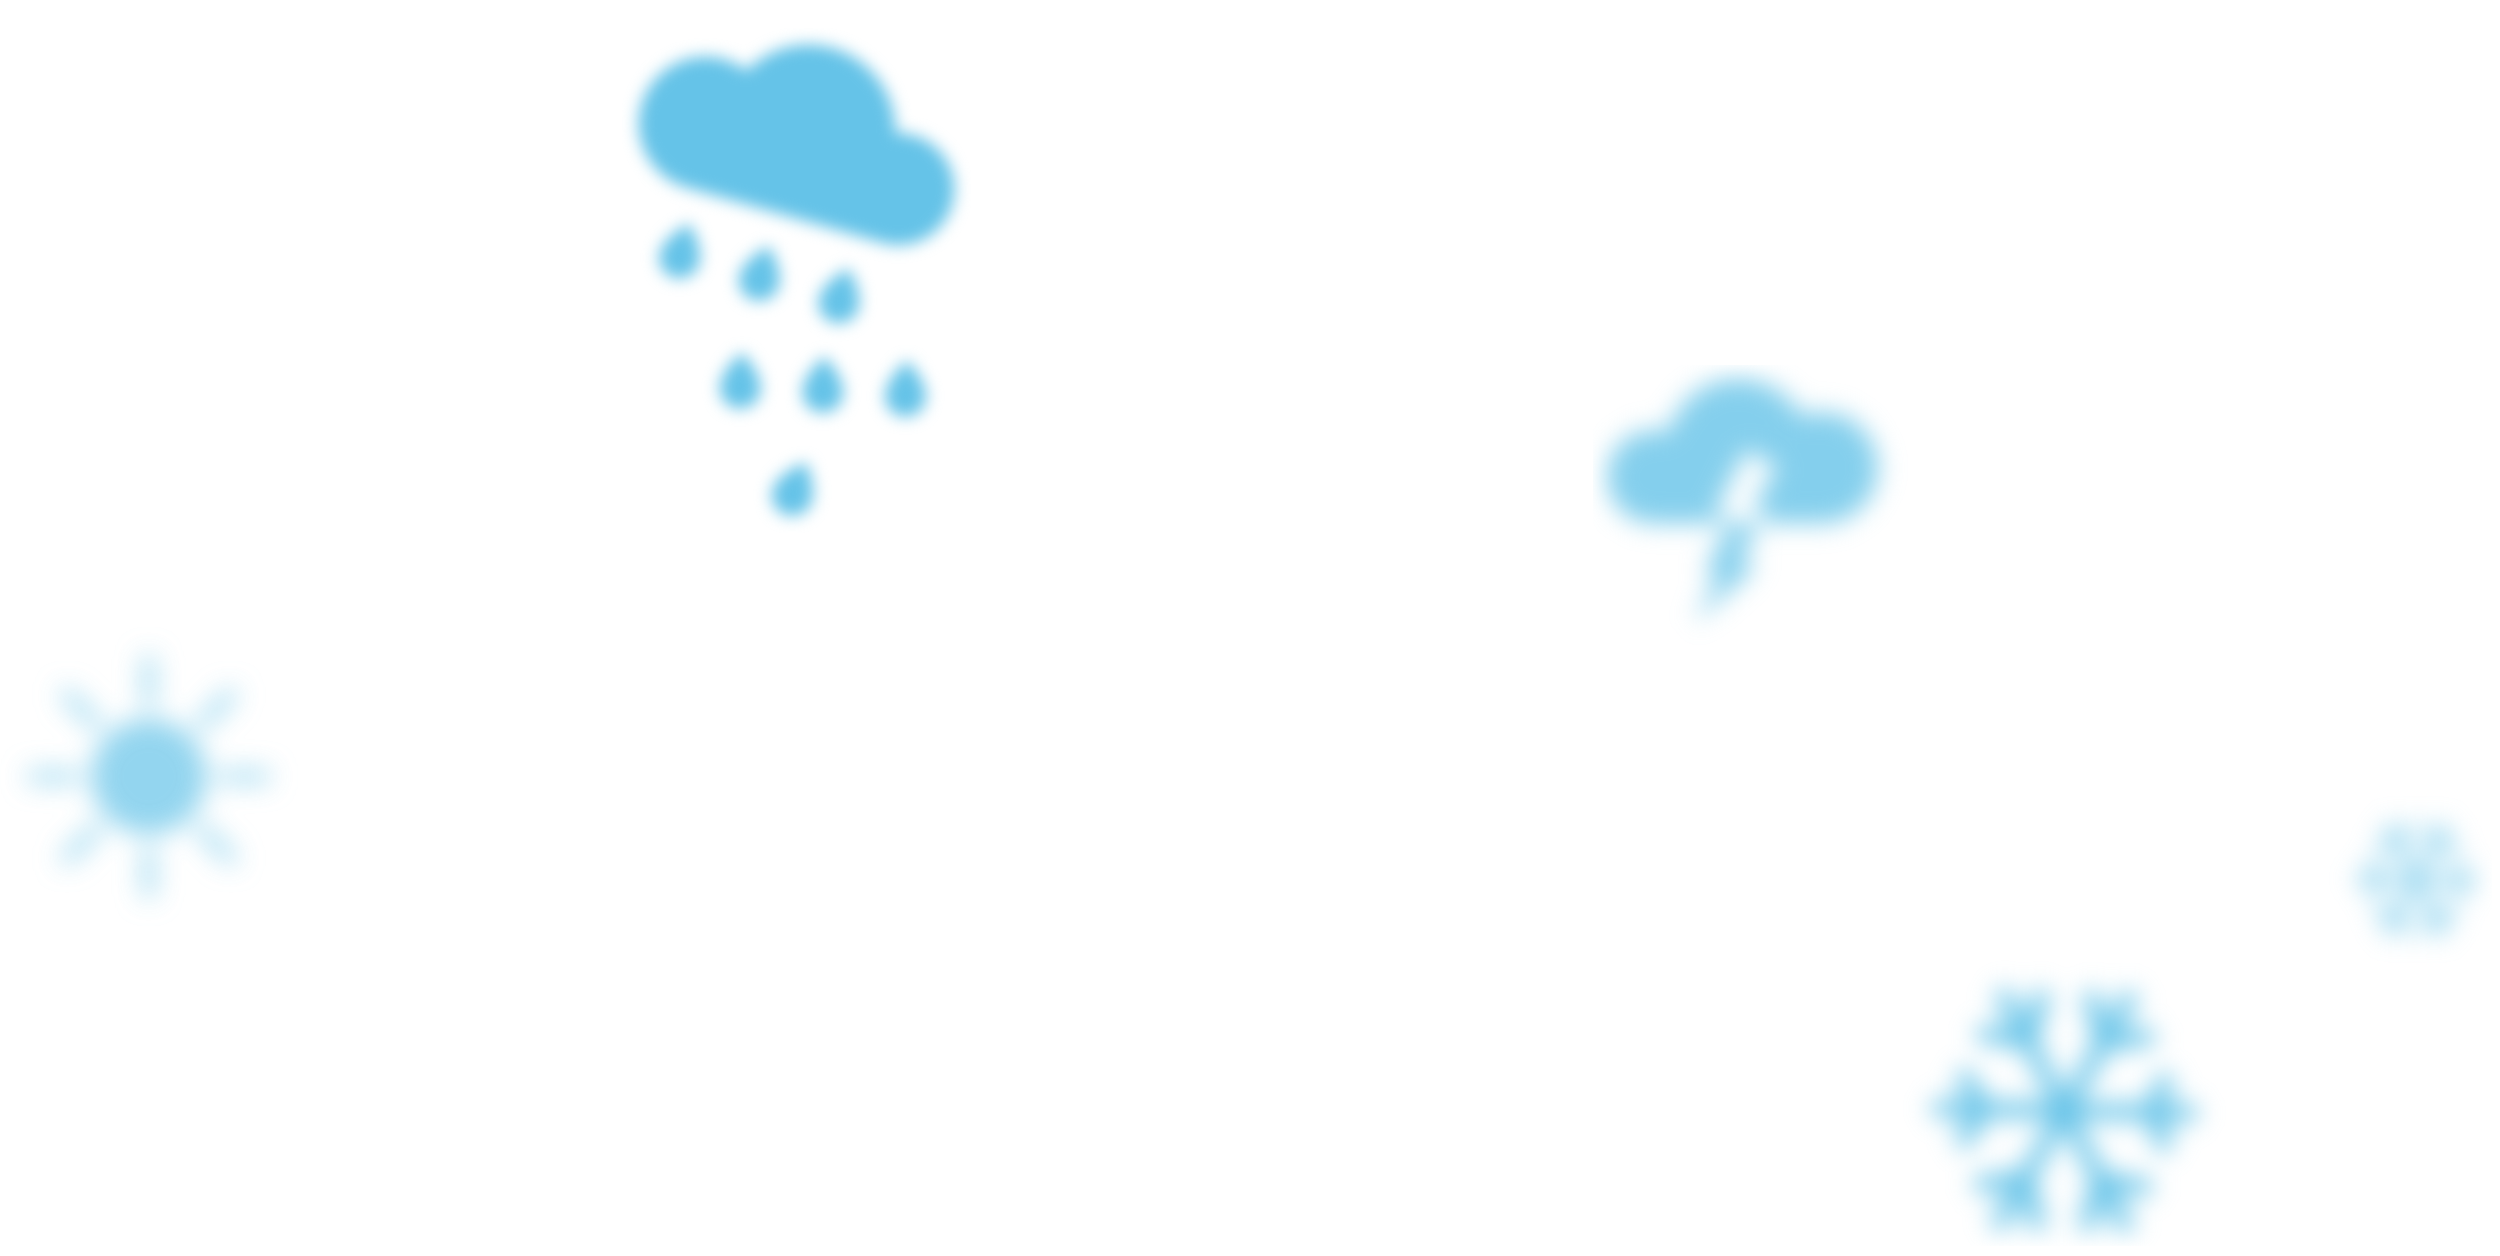
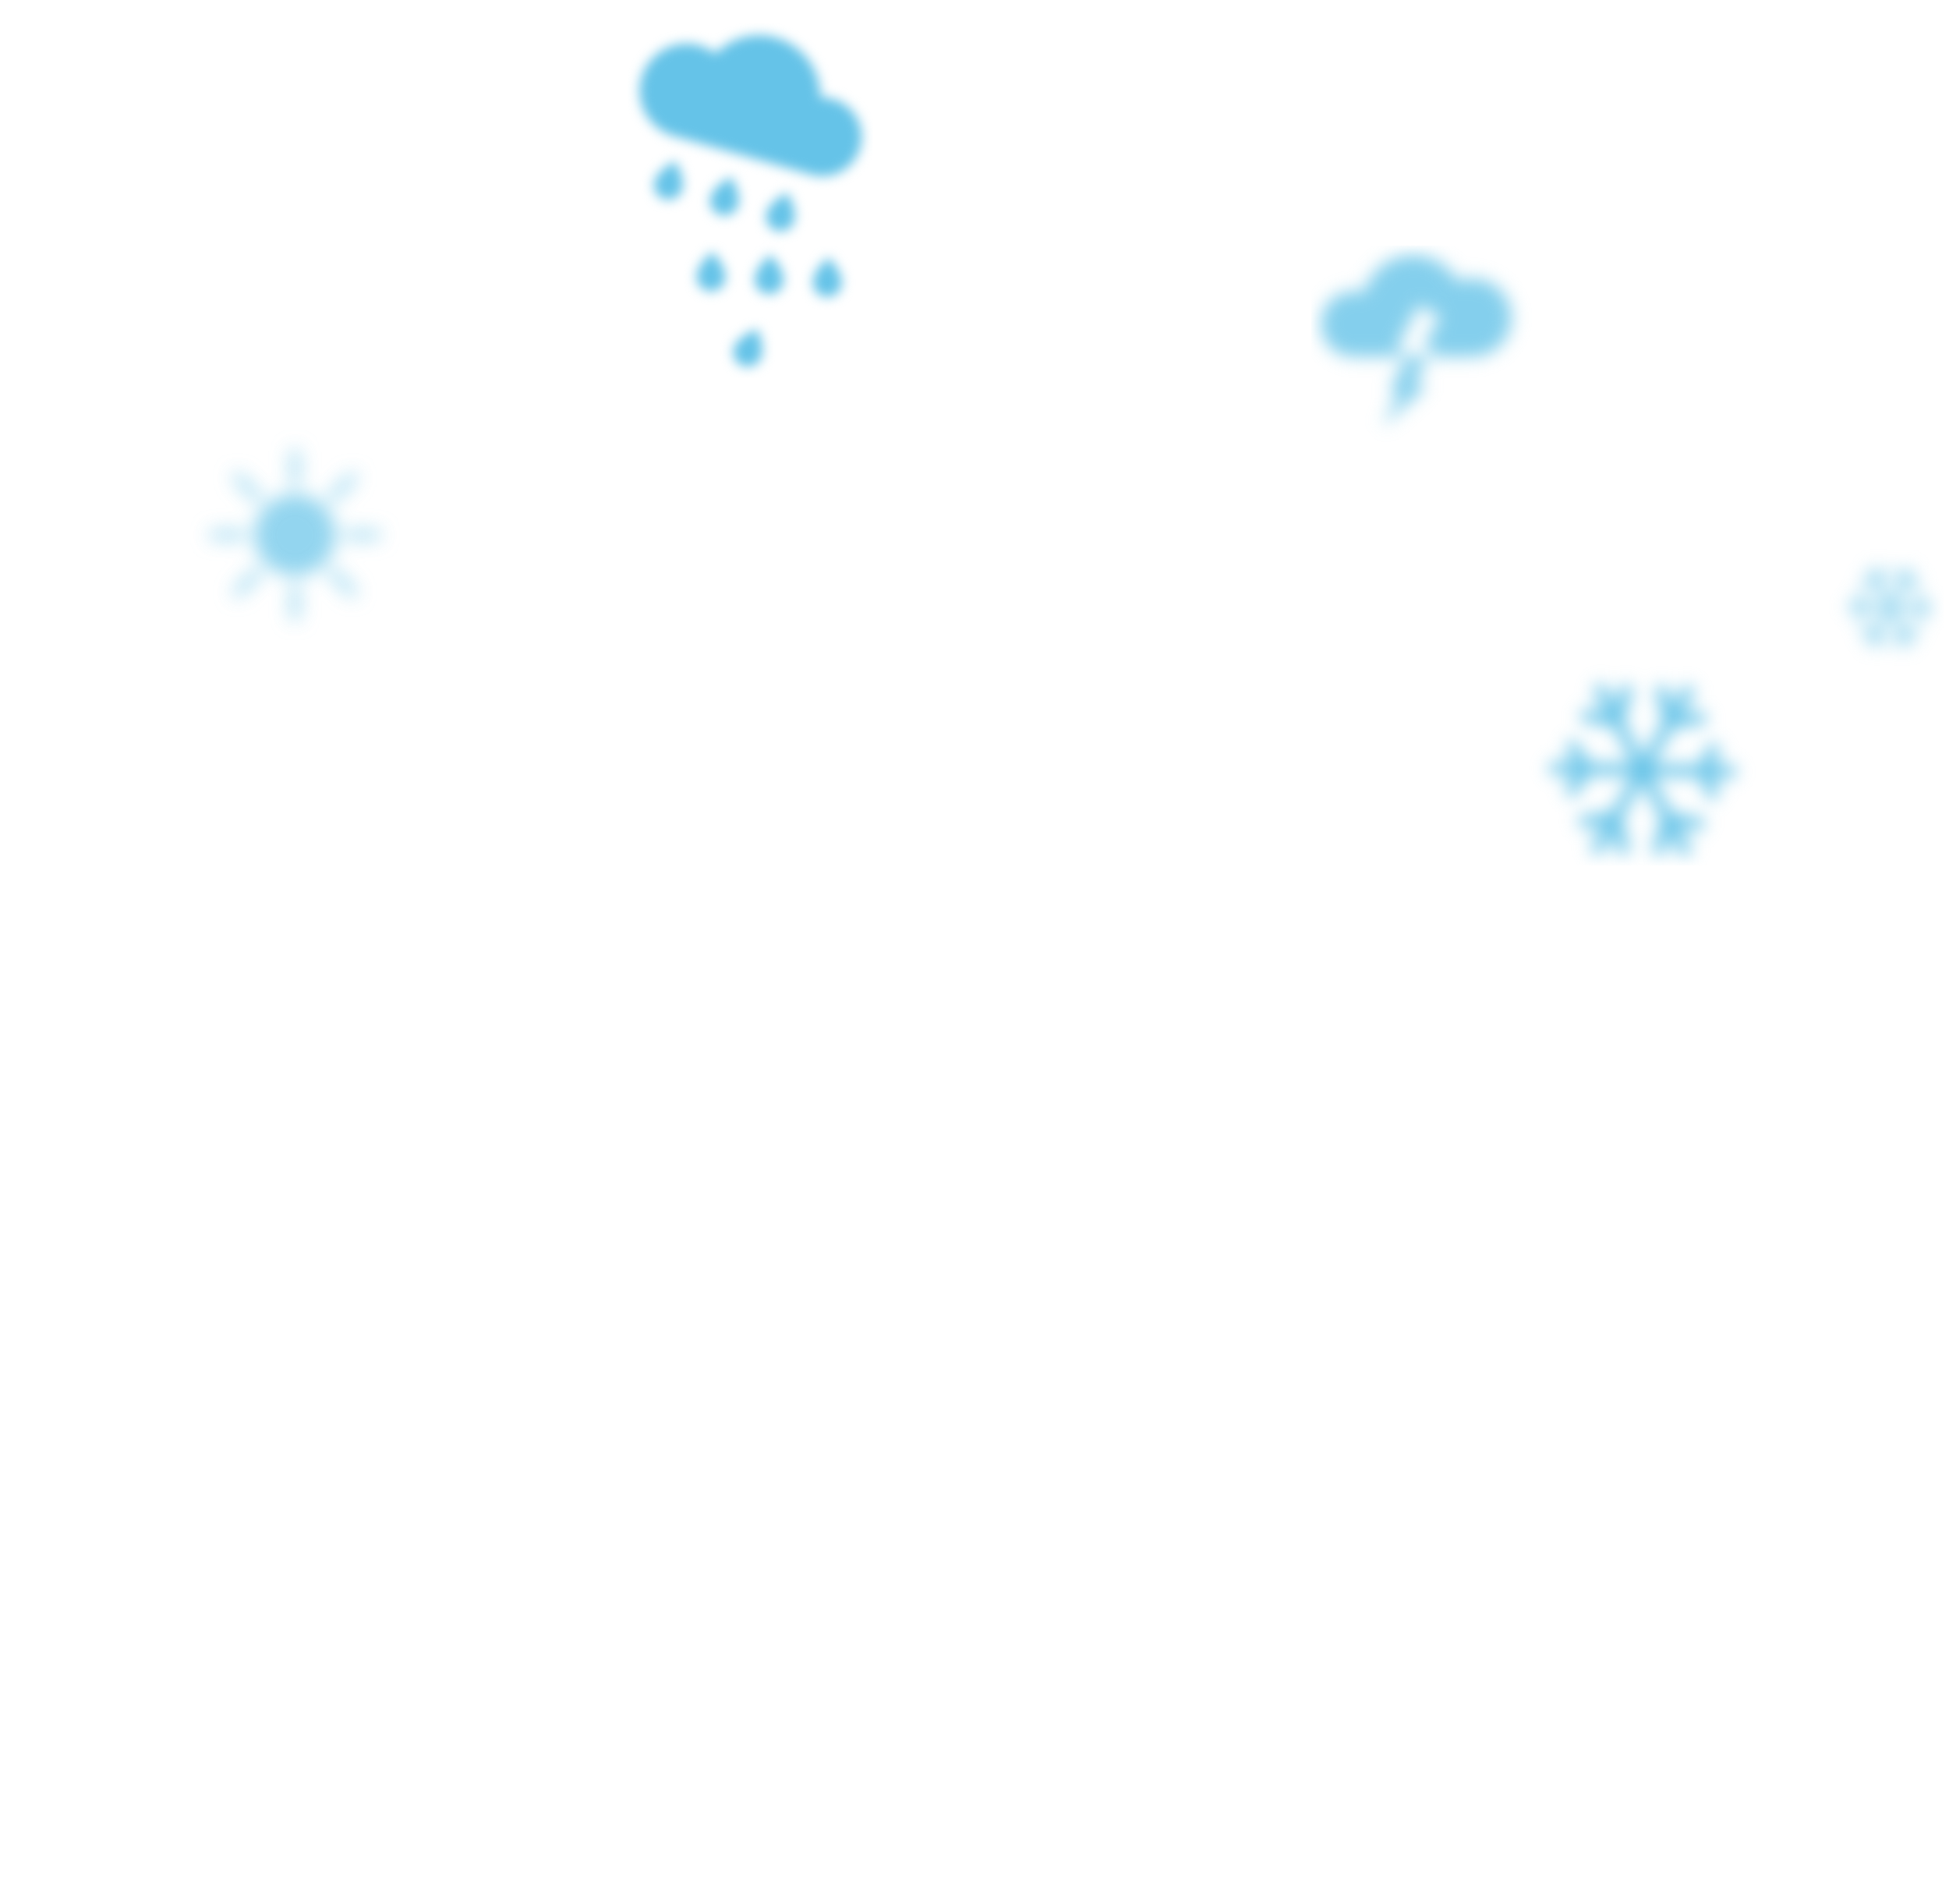
- <svg xmlns="http://www.w3.org/2000/svg" width="462" height="232" viewBox="0 0 462 232" fill="none">
-   <g opacity="0.7" filter="url(#filter0_f_17_3980)">
-     <path d="M27.498 154.164C33.386 154.164 38.16 149.391 38.16 143.502C38.16 137.613 33.386 132.84 27.498 132.84C21.61 132.84 16.836 137.613 16.836 143.502C16.836 149.391 21.61 154.164 27.498 154.164Z" fill="#65C3E8" />
-     <path d="M26.457 157.331L26.457 164.964C26.457 165.538 26.924 166.005 27.498 166.005C28.073 166.005 28.535 165.538 28.535 164.964L28.535 157.331C28.535 156.757 28.068 156.29 27.498 156.29C26.924 156.29 26.457 156.757 26.457 157.331Z" fill="#65C3E8" />
-     <path d="M27.498 130.714C28.073 130.714 28.535 130.247 28.535 129.673L28.535 122.04C28.535 121.466 28.068 120.999 27.498 120.999C26.924 120.999 26.457 121.466 26.457 122.04L26.457 129.673C26.457 130.247 26.924 130.714 27.498 130.714Z" fill="#65C3E8" />
-     <path d="M42.674 159.713C42.94 159.713 43.206 159.61 43.407 159.409C43.814 159.002 43.814 158.346 43.407 157.939L38.011 152.544C37.604 152.137 36.949 152.137 36.542 152.544C36.135 152.951 36.135 153.606 36.542 154.014L41.937 159.409C42.143 159.615 42.408 159.713 42.674 159.713Z" fill="#65C3E8" />
-     <path d="M16.986 134.459C17.188 134.661 17.453 134.764 17.719 134.764C17.985 134.764 18.25 134.661 18.452 134.459C18.859 134.052 18.859 133.397 18.452 132.989L13.056 127.594C12.649 127.187 11.994 127.187 11.587 127.594C11.18 128.001 11.18 128.657 11.587 129.064L16.986 134.459Z" fill="#65C3E8" />
-     <path d="M40.285 143.501C40.285 144.076 40.752 144.543 41.327 144.543L48.959 144.543C49.533 144.543 50 144.076 50 143.501C50 142.927 49.533 142.46 48.959 142.46L41.327 142.46C40.752 142.46 40.285 142.927 40.285 143.501Z" fill="#65C3E8" />
-     <path d="M6.037 144.543L13.669 144.543C14.244 144.543 14.711 144.076 14.711 143.501C14.711 142.927 14.244 142.46 13.669 142.46L6.037 142.46C5.463 142.46 5 142.927 5 143.501C5 144.076 5.467 144.543 6.037 144.543Z" fill="#65C3E8" />
-     <path d="M37.279 134.764C37.544 134.764 37.81 134.661 38.011 134.46L43.407 129.064C43.814 128.657 43.814 128.002 43.407 127.594C43 127.187 42.344 127.187 41.937 127.594L36.542 132.99C36.135 133.397 36.135 134.053 36.542 134.46C36.747 134.661 37.013 134.764 37.279 134.764Z" fill="#65C3E8" />
-     <path d="M16.987 152.544L11.591 157.94C11.184 158.347 11.184 159.002 11.591 159.41C11.793 159.611 12.059 159.714 12.324 159.714C12.59 159.714 12.856 159.611 13.057 159.41L18.453 154.014C18.86 153.607 18.86 152.951 18.453 152.544C18.05 152.141 17.39 152.141 16.987 152.544Z" fill="#65C3E8" />
+ <svg xmlns="http://www.w3.org/2000/svg" width="512" height="500" viewBox="0 0 512 500" fill="none">
+   <g opacity="0.7" filter="url(#filter0_f_479_1111)">
+     <path d="M77.498 151.164C83.386 151.164 88.16 146.391 88.16 140.502C88.16 134.613 83.386 129.84 77.498 129.84C71.609 129.84 66.836 134.613 66.836 140.502C66.836 146.391 71.609 151.164 77.498 151.164Z" fill="#65C3E8" />
+     <path d="M76.457 154.331L76.457 161.963C76.457 162.538 76.924 163.005 77.499 163.005C78.073 163.005 78.535 162.538 78.535 161.963L78.535 154.331C78.535 153.757 78.068 153.29 77.499 153.29C76.924 153.29 76.457 153.757 76.457 154.331Z" fill="#65C3E8" />
+     <path d="M77.499 127.714C78.073 127.714 78.535 127.247 78.535 126.673L78.535 119.041C78.535 118.466 78.068 117.999 77.499 117.999C76.924 117.999 76.457 118.466 76.457 119.041L76.457 126.673C76.457 127.247 76.924 127.714 77.499 127.714Z" fill="#65C3E8" />
+     <path d="M92.674 156.713C92.94 156.713 93.206 156.611 93.407 156.409C93.814 156.002 93.814 155.346 93.407 154.939L88.011 149.544C87.604 149.137 86.949 149.137 86.542 149.544C86.135 149.951 86.135 150.607 86.542 151.014L91.937 156.409C92.143 156.615 92.408 156.713 92.674 156.713Z" fill="#65C3E8" />
+     <path d="M66.986 131.46C67.188 131.661 67.453 131.764 67.719 131.764C67.985 131.764 68.25 131.661 68.452 131.46C68.859 131.052 68.859 130.397 68.452 129.99L63.056 124.594C62.649 124.187 61.994 124.187 61.587 124.594C61.179 125.001 61.179 125.657 61.587 126.064L66.986 131.46Z" fill="#65C3E8" />
+     <path d="M90.285 140.502C90.285 141.076 90.752 141.543 91.327 141.543L98.959 141.543C99.533 141.543 100 141.076 100 140.502C100 139.927 99.533 139.46 98.959 139.46L91.327 139.46C90.752 139.46 90.285 139.927 90.285 140.502Z" fill="#65C3E8" />
+     <path d="M56.037 141.543L63.669 141.543C64.244 141.543 64.711 141.076 64.711 140.502C64.711 139.927 64.244 139.46 63.669 139.46L56.037 139.46C55.463 139.46 55 139.927 55 140.502C55 141.076 55.467 141.543 56.037 141.543Z" fill="#65C3E8" />
+     <path d="M87.279 131.764C87.544 131.764 87.81 131.661 88.011 131.46L93.407 126.064C93.814 125.657 93.814 125.001 93.407 124.594C93 124.187 92.344 124.187 91.937 124.594L86.542 129.99C86.135 130.397 86.135 131.052 86.542 131.46C86.747 131.661 87.013 131.764 87.279 131.764Z" fill="#65C3E8" />
+     <path d="M66.986 149.544L61.59 154.939C61.183 155.347 61.183 156.002 61.59 156.409C61.792 156.611 62.058 156.714 62.323 156.714C62.589 156.714 62.855 156.611 63.056 156.409L68.452 151.014C68.859 150.607 68.859 149.951 68.452 149.544C68.049 149.141 67.389 149.141 66.986 149.544Z" fill="#65C3E8" />
  </g>
-   <g filter="url(#filter1_f_17_3980)">
-     <path d="M118.482 19.472C120.333 12.9 127.161 9.073 133.732 10.923C135.313 11.368 136.74 12.104 137.963 13.057C141.939 9.023 147.936 7.216 153.778 8.861C160.968 10.886 165.633 17.496 165.496 24.634C166.586 24.577 167.704 24.695 168.815 25.008C174.314 26.556 177.514 32.266 175.966 37.765C174.417 43.264 168.708 46.465 163.209 44.916L127.029 34.728C120.457 32.877 116.63 26.049 118.482 19.472Z" fill="#65C3E8" />
-     <path d="M158.672 56.977C158.104 58.995 156.007 60.17 153.99 59.602C151.972 59.034 150.797 56.937 151.365 54.92C152.218 51.891 156.807 49.598 156.807 49.598C156.807 49.598 159.472 54.137 158.672 56.977Z" fill="#65C3E8" />
-     <path d="M171.124 73.393C171.022 75.487 169.241 77.101 167.148 76.999C165.054 76.896 163.44 75.116 163.542 73.022C163.696 69.88 167.655 66.618 167.655 66.618C167.655 66.618 171.268 70.445 171.124 73.393Z" fill="#65C3E8" />
-     <path d="M149.904 92.996C149.092 94.928 146.867 95.837 144.935 95.026C143.002 94.215 142.093 91.989 142.905 90.057C144.123 87.156 148.959 85.444 148.959 85.444C148.959 85.444 151.046 90.275 149.904 92.996Z" fill="#65C3E8" />
-     <path d="M142.089 45.453C142.089 45.453 144.754 49.991 143.954 52.832C143.386 54.849 141.289 56.025 139.272 55.456C137.254 54.888 136.079 52.792 136.647 50.774C137.5 47.746 142.089 45.453 142.089 45.453Z" fill="#65C3E8" />
-     <path d="M152.383 65.87C152.383 65.87 155.996 69.697 155.851 72.645C155.749 74.739 153.968 76.353 151.875 76.251C149.782 76.148 148.167 74.368 148.27 72.274C148.423 69.132 152.383 65.87 152.383 65.87Z" fill="#65C3E8" />
-     <path d="M121.934 46.632C122.787 43.603 127.376 41.31 127.376 41.31C127.376 41.31 130.041 45.849 129.241 48.689C128.673 50.707 126.576 51.882 124.559 51.314C122.542 50.746 121.366 48.649 121.934 46.632Z" fill="#65C3E8" />
-     <path d="M133.004 71.528C133.158 68.385 137.117 65.124 137.117 65.124C137.117 65.124 140.73 68.951 140.586 71.899C140.483 73.993 138.703 75.607 136.61 75.505C134.516 75.402 132.902 73.622 133.004 71.528Z" fill="#65C3E8" />
+   <g filter="url(#filter1_f_479_1111)">
+     <path d="M168.482 20.472C170.333 13.9 177.161 10.072 183.732 11.923C185.313 12.368 186.74 13.104 187.963 14.057C191.939 10.023 197.936 8.216 203.778 9.861C210.968 11.886 215.633 18.496 215.496 25.634C216.586 25.577 217.704 25.695 218.815 26.008C224.314 27.556 227.514 33.265 225.966 38.765C224.417 44.264 218.708 47.464 213.209 45.916L177.029 35.728C170.457 33.877 166.63 27.049 168.482 20.472Z" fill="#65C3E8" />
+     <path d="M208.671 57.977C208.103 59.994 206.006 61.169 203.989 60.601C201.971 60.033 200.796 57.936 201.364 55.919C202.217 52.89 206.806 50.597 206.806 50.597C206.806 50.597 209.471 55.136 208.671 57.977Z" fill="#65C3E8" />
+     <path d="M221.125 74.393C221.022 76.486 219.242 78.101 217.149 77.998C215.055 77.896 213.441 76.115 213.543 74.022C213.697 70.879 217.656 67.618 217.656 67.618C217.656 67.618 221.269 71.445 221.125 74.393Z" fill="#65C3E8" />
+     <path d="M199.903 93.995C199.091 95.928 196.866 96.837 194.934 96.025C193.001 95.214 192.092 92.989 192.904 91.056C194.122 88.155 198.958 86.443 198.958 86.443C198.958 86.443 201.045 91.274 199.903 93.995Z" fill="#65C3E8" />
+     <path d="M192.089 46.453C192.089 46.453 194.754 50.991 193.954 53.832C193.386 55.849 191.289 57.024 189.272 56.456C187.254 55.888 186.079 53.792 186.647 51.774C187.5 48.745 192.089 46.453 192.089 46.453Z" fill="#65C3E8" />
+     <path d="M202.383 66.87C202.383 66.87 205.996 70.697 205.851 73.645C205.749 75.738 203.968 77.353 201.875 77.25C199.782 77.148 198.167 75.367 198.27 73.274C198.423 70.131 202.383 66.87 202.383 66.87Z" fill="#65C3E8" />
+     <path d="M171.934 47.631C172.787 44.602 177.376 42.31 177.376 42.31C177.376 42.31 180.041 46.848 179.241 49.689C178.673 51.706 176.576 52.882 174.559 52.313C172.542 51.745 171.366 49.649 171.934 47.631Z" fill="#65C3E8" />
+     <path d="M183.004 72.528C183.158 69.385 187.117 66.123 187.117 66.123C187.117 66.123 190.73 69.951 190.586 72.898C190.483 74.992 188.703 76.606 186.61 76.504C184.516 76.401 182.902 74.621 183.004 72.528Z" fill="#65C3E8" />
  </g>
-   <g filter="url(#filter2_f_17_3980)">
-     <g filter="url(#filter3_f_17_3980)">
-       <path d="M393.446 184.648L388.672 192.651M388.672 192.651L381.501 205.233M388.672 192.651L386.512 184.518M388.672 192.651L396.783 191.646M369.556 225.818L374.33 217.815M374.33 217.815L381.501 205.233M374.33 217.815L366.219 218.819M374.33 217.815L376.49 225.948M381.501 205.233L374.805 192.391M381.501 205.233L397.68 205.535M381.501 205.233L366.478 204.952M381.501 205.233L388.197 218.074M374.805 192.391L370.333 184.216M374.805 192.391L377.267 184.345M374.805 192.391L366.737 191.085M397.68 205.535L404.613 205.665M397.68 205.535L400.099 199.8M397.68 205.535L399.883 211.356M366.478 204.952L358.389 204.801M366.478 204.952L362.903 210.665M366.478 204.952L363.119 199.109M388.197 218.074L392.668 226.25M388.197 218.074L385.735 226.12M388.197 218.074L396.265 219.381" stroke="#65C3E8" stroke-width="3" stroke-linecap="round" stroke-linejoin="round" />
+   <g filter="url(#filter2_f_479_1111)">
+     <g filter="url(#filter3_f_479_1111)">
+       <path d="M443.446 181.648L438.672 189.651M438.672 189.651L431.501 202.233M438.672 189.651L436.512 181.518M438.672 189.651L446.783 188.646M419.556 222.818L424.33 214.815M424.33 214.815L431.501 202.233M424.33 214.815L416.219 215.82M424.33 214.815L426.49 222.948M431.501 202.233L424.805 189.392M431.501 202.233L447.68 202.535M431.501 202.233L416.478 201.952M431.501 202.233L438.197 215.074M424.805 189.392L420.333 181.216M424.805 189.392L427.267 181.345M424.805 189.392L416.737 188.085M447.68 202.535L454.613 202.665M447.68 202.535L450.099 196.8M447.68 202.535L449.883 208.356M416.478 201.952L408.389 201.801M416.478 201.952L412.903 207.665M416.478 201.952L413.119 196.109M438.197 215.074L442.668 223.25M438.197 215.074L435.735 223.12M438.197 215.074L446.265 216.381" stroke="#65C3E8" stroke-width="3" stroke-linecap="round" stroke-linejoin="round" />
    </g>
-     <g opacity="0.6" filter="url(#filter4_f_17_3980)">
-       <path d="M451.932 153.292L449.786 156.889M449.786 156.889L446.563 162.544M449.786 156.889L448.816 153.234M449.786 156.889L453.432 156.437M441.194 171.796L443.34 168.199M443.34 168.199L446.563 162.544M443.34 168.199L439.695 168.651M443.34 168.199L444.311 171.854M446.563 162.544L443.554 156.772M446.563 162.544L453.835 162.68M446.563 162.544L439.811 162.418M446.563 162.544L449.573 168.316M443.554 156.772L441.544 153.098M443.554 156.772L444.66 153.156M443.554 156.772L439.927 156.185M453.835 162.68L456.951 162.738M453.835 162.68L454.922 160.102M453.835 162.68L454.825 165.296M439.811 162.418L436.175 162.35M439.811 162.418L438.204 164.986M439.811 162.418L438.301 159.792M449.573 168.316L451.583 171.99M449.573 168.316L448.466 171.932M449.573 168.316L453.199 168.903" stroke="#65C3E8" stroke-width="2" stroke-linecap="round" stroke-linejoin="round" />
+     <g opacity="0.6" filter="url(#filter4_f_479_1111)">
+       <path d="M501.931 150.291L499.785 153.888M499.785 153.888L496.562 159.543M499.785 153.888L498.815 150.233M499.785 153.888L503.431 153.437M491.194 168.795L493.339 165.198M493.339 165.198L496.562 159.543M493.339 165.198L489.694 165.65M493.339 165.198L494.31 168.854M496.562 159.543L493.553 153.772M496.562 159.543L503.834 159.679M496.562 159.543L489.81 159.417M496.562 159.543L499.572 165.315M493.553 153.772L491.543 150.097M493.553 153.772L494.659 150.155M493.553 153.772L489.926 153.184M503.834 159.679L506.95 159.737M503.834 159.679L504.921 157.102M503.834 159.679L504.824 162.296M489.81 159.417L486.174 159.349M489.81 159.417L488.203 161.985M489.81 159.417L488.3 156.791M499.572 165.315L501.582 168.99M499.572 165.315L498.465 168.931M499.572 165.315L503.198 165.902" stroke="#65C3E8" stroke-width="2" stroke-linecap="round" stroke-linejoin="round" />
    </g>
-     <g opacity="0.8" filter="url(#filter5_f_17_3980)">
-       <path d="M336.778 76.157C335.415 76.157 334.109 76.424 332.918 76.91C330.649 72.793 326.265 70 321.228 70C315.028 70 309.815 74.232 308.318 79.965C307.46 79.674 306.54 79.517 305.583 79.517C300.841 79.517 297 83.358 297 88.1C297 92.841 300.841 96.683 305.583 96.683L319.593 96.683L319.922 96.034L316.901 94.509L322.61 83.191L328.443 86.132L323.968 93.556L326.708 94.938L325.607 96.678L336.773 96.678C342.439 96.678 347.033 92.084 347.033 86.418C347.033 80.751 342.444 76.157 336.778 76.157Z" fill="#65C3E8" />
-       <path d="M315.162 105.466L317.325 106.557L312.998 115.135L324.55 104.608L321.552 103.092L325.613 96.678L319.594 96.678L315.162 105.466Z" fill="#65C3E8" />
+     <g opacity="0.8" filter="url(#filter5_f_479_1111)">
+       <path d="M386.778 73.157C385.415 73.157 384.109 73.424 382.918 73.91C380.649 69.793 376.265 67 371.228 67C365.028 67 359.815 71.232 358.318 76.965C357.46 76.674 356.54 76.517 355.583 76.517C350.841 76.517 347 80.358 347 85.099C347 89.841 350.841 93.682 355.583 93.682L369.593 93.682L369.922 93.034L366.901 91.509L372.61 80.191L378.443 83.131L373.968 90.556L376.708 91.938L375.607 93.677L386.773 93.677C392.439 93.677 397.033 89.083 397.033 83.417C397.033 77.751 392.444 73.157 386.778 73.157Z" fill="#65C3E8" />
+       <path d="M365.162 102.465L367.325 103.557L362.998 112.135L374.55 101.607L371.552 100.092L375.613 93.678L369.594 93.678L365.162 102.465Z" fill="#65C3E8" />
    </g>
  </g>
  <defs>
-     <filter id="filter0_f_17_3980" x="0" y="115.999" width="55" height="55.006" filterUnits="userSpaceOnUse" color-interpolation-filters="sRGB">
+     <filter id="filter0_f_479_1111" x="50" y="112.999" width="55" height="55.006" filterUnits="userSpaceOnUse" color-interpolation-filters="sRGB">
      <feFlood flood-opacity="0" result="BackgroundImageFix" />
      <feBlend mode="normal" in="SourceGraphic" in2="BackgroundImageFix" result="shape" />
-       <feGaussianBlur stdDeviation="2.5" result="effect1_foregroundBlur_17_3980" />
+       <feGaussianBlur stdDeviation="2.5" result="effect1_foregroundBlur_479_1111" />
    </filter>
-     <filter id="filter1_f_17_3980" x="115.016" y="5.255" width="64.341" height="93.068" filterUnits="userSpaceOnUse" color-interpolation-filters="sRGB">
+     <filter id="filter1_f_479_1111" x="165.016" y="6.255" width="64.34" height="93.067" filterUnits="userSpaceOnUse" color-interpolation-filters="sRGB">
      <feFlood flood-opacity="0" result="BackgroundImageFix" />
      <feBlend mode="normal" in="SourceGraphic" in2="BackgroundImageFix" result="shape" />
-       <feGaussianBlur stdDeviation="1.5" result="effect1_foregroundBlur_17_3980" />
+       <feGaussianBlur stdDeviation="1.5" result="effect1_foregroundBlur_479_1111" />
    </filter>
-     <filter id="filter2_f_17_3980" x="294.543" y="67.543" width="165.865" height="162.664" filterUnits="userSpaceOnUse" color-interpolation-filters="sRGB">
+     <filter id="filter2_f_479_1111" x="344.543" y="64.543" width="165.865" height="162.664" filterUnits="userSpaceOnUse" color-interpolation-filters="sRGB">
      <feFlood flood-opacity="0" result="BackgroundImageFix" />
      <feBlend mode="normal" in="SourceGraphic" in2="BackgroundImageFix" result="shape" />
-       <feGaussianBlur stdDeviation="1.229" result="effect1_foregroundBlur_17_3980" />
+       <feGaussianBlur stdDeviation="1.229" result="effect1_foregroundBlur_479_1111" />
    </filter>
-     <filter id="filter3_f_17_3980" x="352.889" y="178.715" width="57.225" height="53.035" filterUnits="userSpaceOnUse" color-interpolation-filters="sRGB">
+     <filter id="filter3_f_479_1111" x="402.889" y="175.716" width="57.225" height="53.035" filterUnits="userSpaceOnUse" color-interpolation-filters="sRGB">
      <feFlood flood-opacity="0" result="BackgroundImageFix" />
      <feBlend mode="normal" in="SourceGraphic" in2="BackgroundImageFix" result="shape" />
-       <feGaussianBlur stdDeviation="2" result="effect1_foregroundBlur_17_3980" />
+       <feGaussianBlur stdDeviation="2" result="effect1_foregroundBlur_479_1111" />
    </filter>
-     <filter id="filter4_f_17_3980" x="431.175" y="148.098" width="30.776" height="28.893" filterUnits="userSpaceOnUse" color-interpolation-filters="sRGB">
+     <filter id="filter4_f_479_1111" x="481.174" y="145.097" width="30.777" height="28.893" filterUnits="userSpaceOnUse" color-interpolation-filters="sRGB">
      <feFlood flood-opacity="0" result="BackgroundImageFix" />
      <feBlend mode="normal" in="SourceGraphic" in2="BackgroundImageFix" result="shape" />
-       <feGaussianBlur stdDeviation="2" result="effect1_foregroundBlur_17_3980" />
+       <feGaussianBlur stdDeviation="2" result="effect1_foregroundBlur_479_1111" />
    </filter>
-     <filter id="filter5_f_17_3980" x="293" y="66" width="58.033" height="53.135" filterUnits="userSpaceOnUse" color-interpolation-filters="sRGB">
+     <filter id="filter5_f_479_1111" x="343" y="63" width="58.033" height="53.135" filterUnits="userSpaceOnUse" color-interpolation-filters="sRGB">
      <feFlood flood-opacity="0" result="BackgroundImageFix" />
      <feBlend mode="normal" in="SourceGraphic" in2="BackgroundImageFix" result="shape" />
-       <feGaussianBlur stdDeviation="2" result="effect1_foregroundBlur_17_3980" />
+       <feGaussianBlur stdDeviation="2" result="effect1_foregroundBlur_479_1111" />
    </filter>
  </defs>
</svg>
